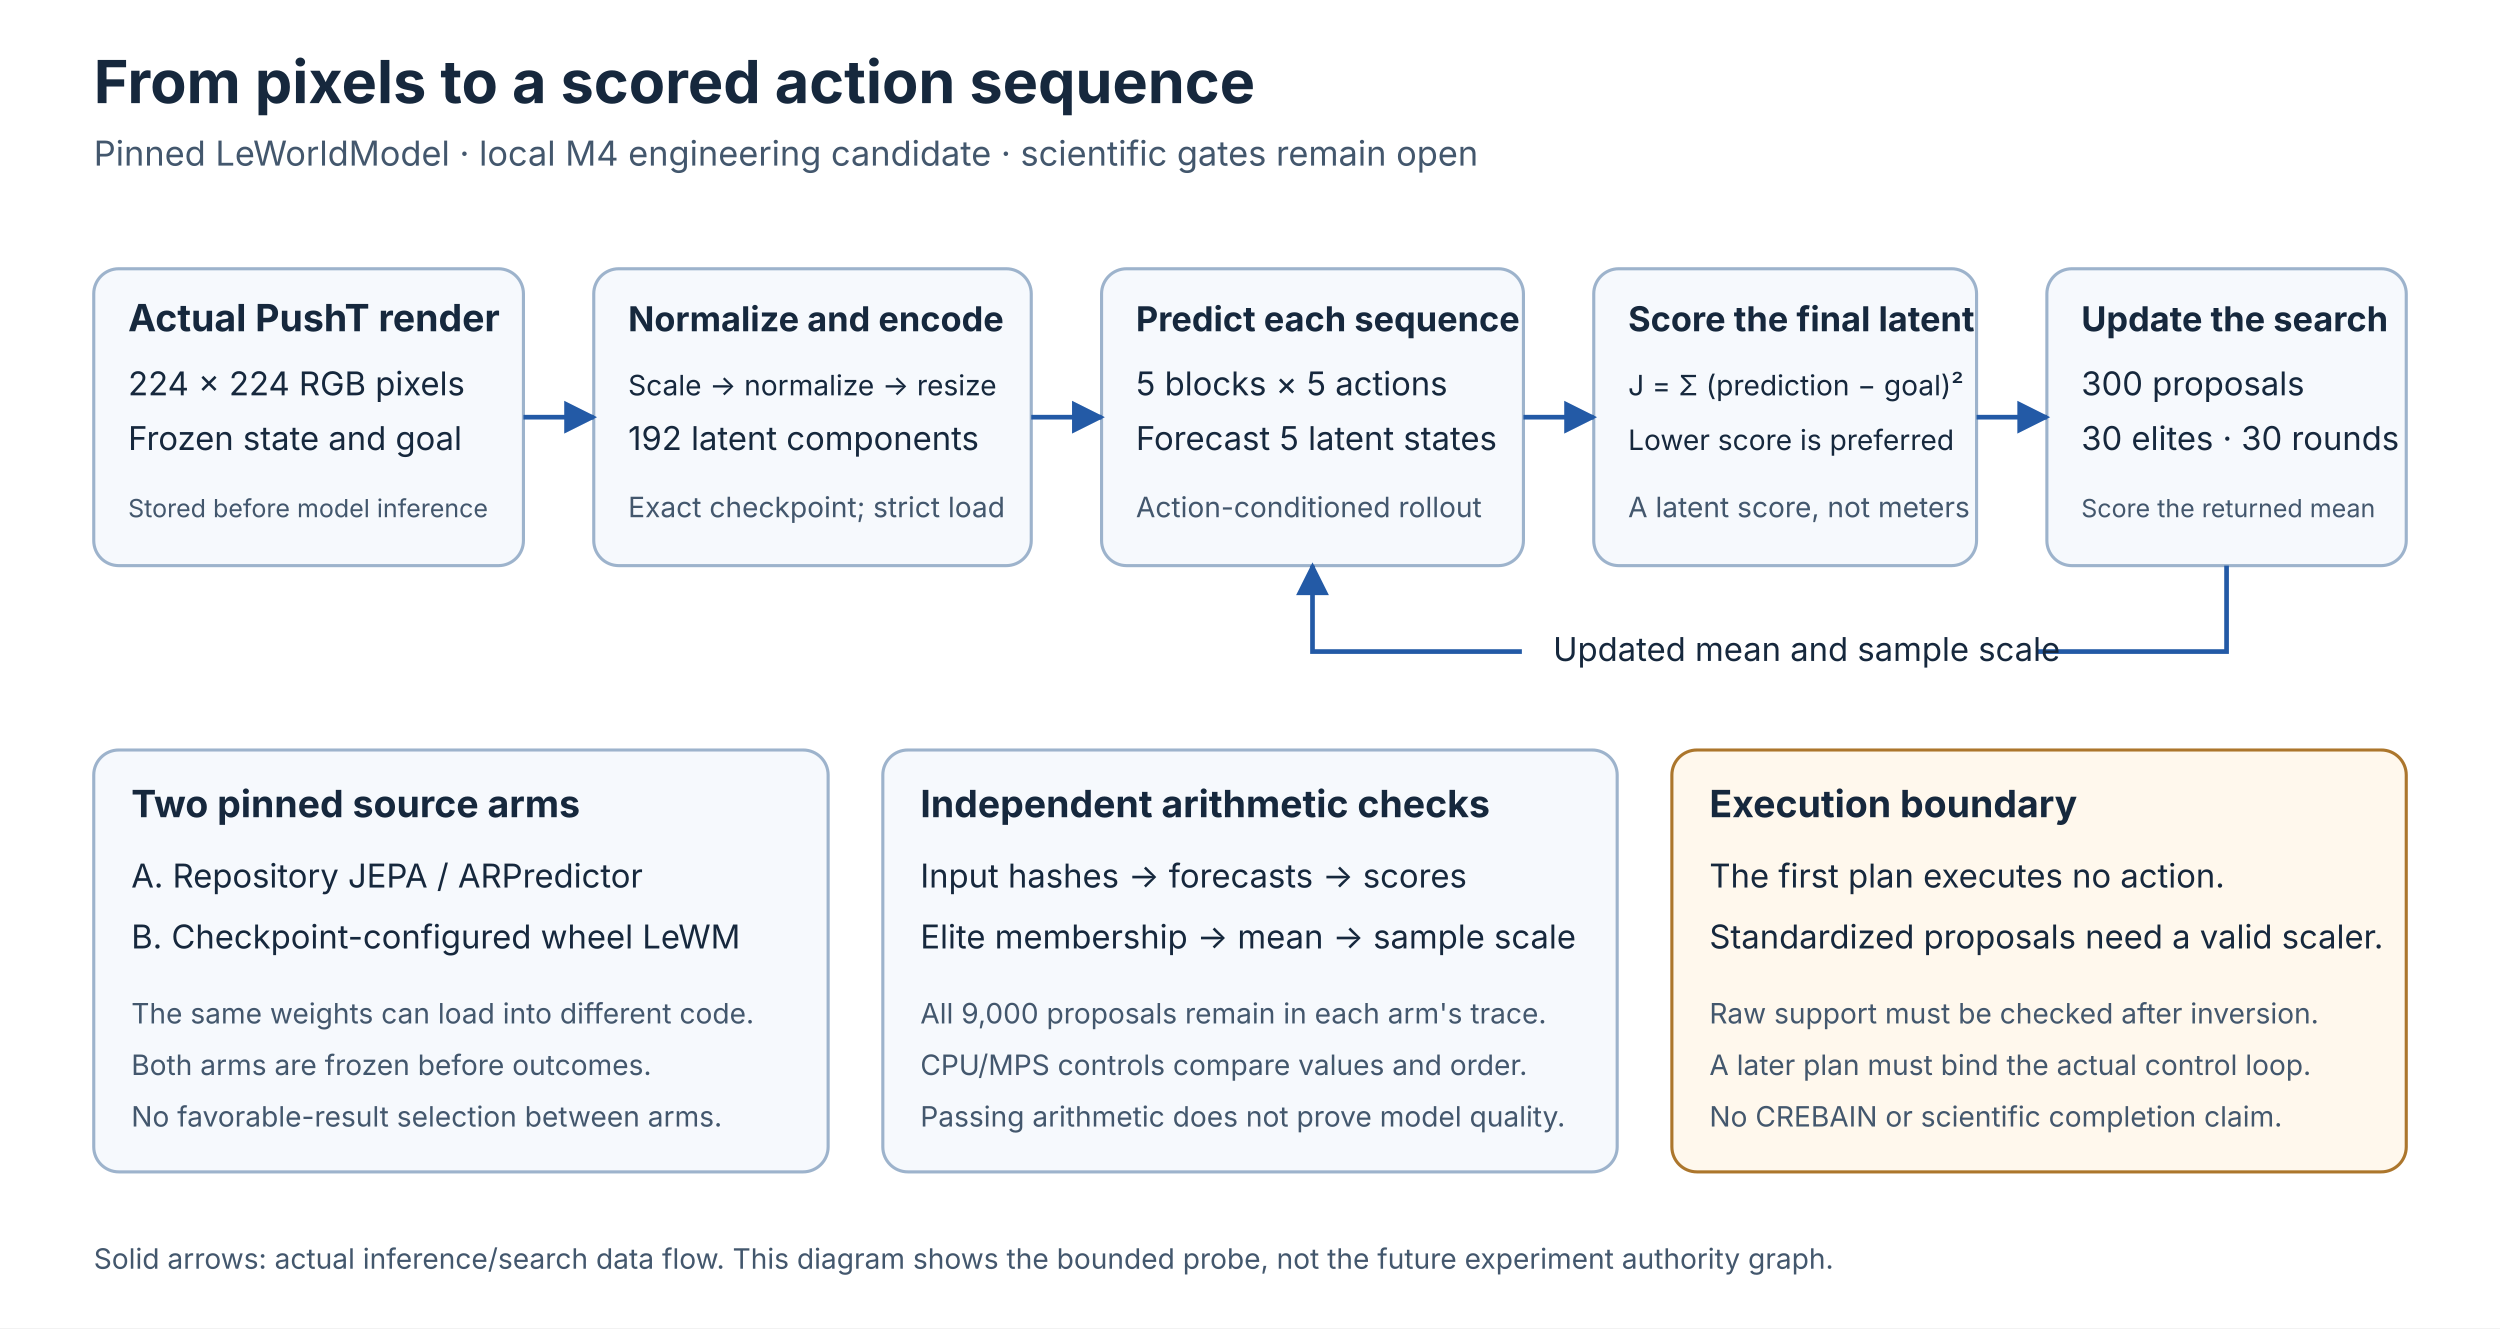
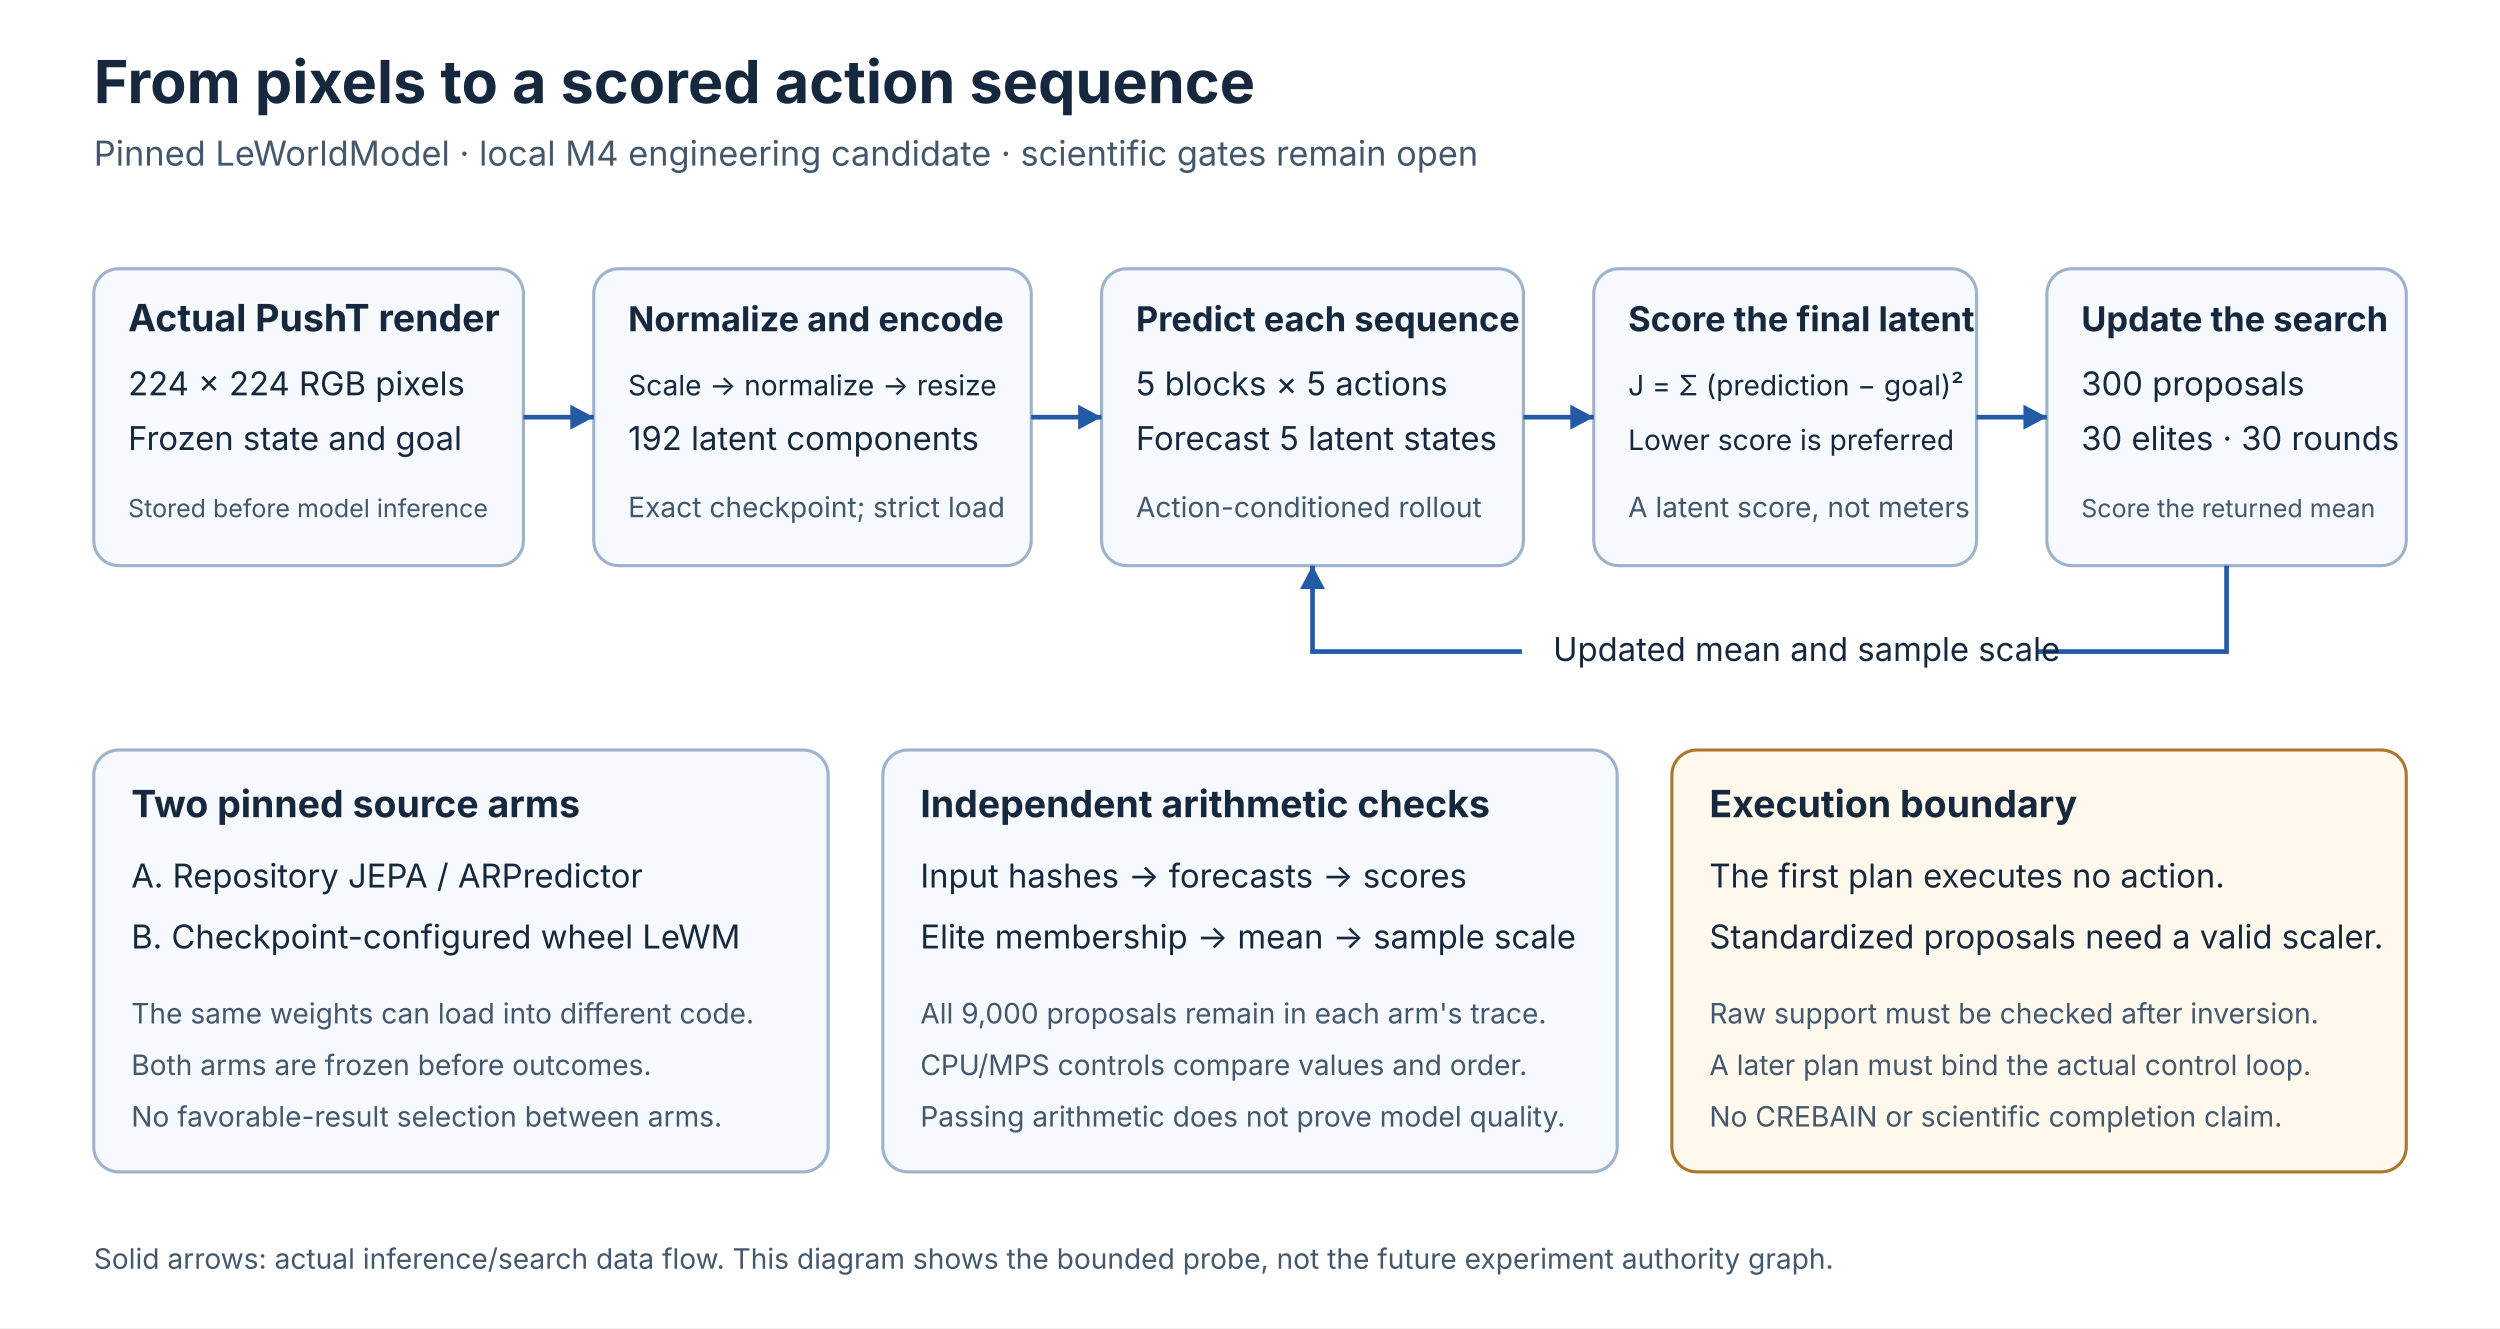
<svg xmlns="http://www.w3.org/2000/svg" viewBox="0 0 1600 850" role="img" aria-labelledby="title desc">
  <defs>
-     <marker id="arrow" viewBox="0 0 10 10" refX="9" refY="5" markerWidth="7" markerHeight="7" orient="auto-start-reverse">
-       <path d="M 0 0 L 10 5 L 0 10 z" fill="#235aa6" />
-     </marker>
    <style>
      text{font-family:system-ui,-apple-system,Segoe UI,sans-serif;fill:#16283d}
      .heading{font-size:38px;font-weight:750}.sub{font-size:22px;fill:#43576d}
      .name{font-size:24px;font-weight:700}.body{font-size:21px}.small{font-size:18px;fill:#43576d}
      .box{fill:#f6f9fd;stroke:#9db3cc;stroke-width:2;rx:16}
-       .edge{fill:none;stroke:#235aa6;stroke-width:3;marker-end:url(#arrow)}
+       .edge{fill:none;stroke:#235aa6;stroke-width:3}
      .audit{fill:none;stroke:#566b81;stroke-width:2;stroke-dasharray:4 7}
    </style>
  </defs>
  <rect width="1600" height="850" fill="#fff" />
  <text class="heading" x="60" y="66">From pixels to a scored action sequence</text>
  <text class="sub" x="60" y="106">Pinned LeWorldModel · local M4 engineering candidate · scientific gates remain open</text>
  <rect class="box" x="60" y="172" width="275" height="190" />
  <text class="name" x="82" y="212">Actual PushT render</text>
  <text class="body" x="82" y="253">224 × 224 RGB pixels</text>
  <text class="body" x="82" y="288">Frozen state and goal</text>
  <text class="small" x="82" y="331" style="font-size:16px">Stored before model inference</text>
  <rect class="box" x="380" y="172" width="280" height="190" />
  <text class="name" x="402" y="212" style="font-size:22px">Normalize and encode</text>
  <text class="body" x="402" y="253" style="font-size:18px">Scale → normalize → resize</text>
  <text class="body" x="402" y="288">192 latent components</text>
  <text class="small" x="402" y="331">Exact checkpoint; strict load</text>
  <rect class="box" x="705" y="172" width="270" height="190" />
  <text class="name" x="727" y="212" style="font-size:22px">Predict each sequence</text>
  <text class="body" x="727" y="253">5 blocks × 5 actions</text>
  <text class="body" x="727" y="288">Forecast 5 latent states</text>
  <text class="small" x="727" y="331">Action-conditioned rollout</text>
  <rect class="box" x="1020" y="172" width="245" height="190" />
  <text class="name" x="1042" y="212" style="font-size:22px">Score the final latent</text>
  <text class="body" x="1042" y="253" style="font-size:18px">J = Σ (prediction − goal)²</text>
  <text class="body" x="1042" y="288" style="font-size:18px">Lower score is preferred</text>
  <text class="small" x="1042" y="331">A latent score, not meters</text>
  <rect class="box" x="1310" y="172" width="230" height="190" />
  <text class="name" x="1332" y="212" style="font-size:22px">Update the search</text>
  <text class="body" x="1332" y="253">300 proposals</text>
  <text class="body" x="1332" y="288">30 elites · 30 rounds</text>
  <text class="small" x="1332" y="331" style="font-size:16px">Score the returned mean</text>
  <path class="edge" d="M335 267H380" />
  <path class="edge" d="M660 267H705" />
  <path class="edge" d="M975 267H1020" />
  <path class="edge" d="M1265 267H1310" />
  <path class="edge" d="M1425 362V417H840V362" />
+   <path fill="#235aa6" d="M365 259L380 267L365 275Z M690 259L705 267L690 275Z M1005 259L1020 267L1005 275Z M1295 259L1310 267L1295 275Z M832 377L840 362L848 377Z" />
  <rect x="974" y="395" width="330" height="42" fill="#fff" />
  <text class="body" x="994" y="423">Updated mean and sample scale</text>
  <rect class="box" x="60" y="480" width="470" height="270" />
  <text class="name" x="84" y="523">Two pinned source arms</text>
  <text class="body" x="84" y="568">A. Repository JEPA / ARPredictor</text>
  <text class="body" x="84" y="607">B. Checkpoint-configured wheel LeWM</text>
  <text class="small" x="84" y="655">The same weights can load into different code.</text>
  <text class="small" x="84" y="688">Both arms are frozen before outcomes.</text>
  <text class="small" x="84" y="721">No favorable-result selection between arms.</text>
  <rect class="box" x="565" y="480" width="470" height="270" />
  <text class="name" x="589" y="523">Independent arithmetic checks</text>
  <text class="body" x="589" y="568">Input hashes → forecasts → scores</text>
  <text class="body" x="589" y="607">Elite membership → mean → sample scale</text>
  <text class="small" x="589" y="655">All 9,000 proposals remain in each arm's trace.</text>
  <text class="small" x="589" y="688">CPU/MPS controls compare values and order.</text>
  <text class="small" x="589" y="721">Passing arithmetic does not prove model quality.</text>
  <rect x="1070" y="480" width="470" height="270" rx="16" fill="#fff8ed" stroke="#ac762c" stroke-width="2" />
  <text class="name" x="1094" y="523">Execution boundary</text>
  <text class="body" x="1094" y="568">The first plan executes no action.</text>
  <text class="body" x="1094" y="607">Standardized proposals need a valid scaler.</text>
  <text class="small" x="1094" y="655">Raw support must be checked after inversion.</text>
  <text class="small" x="1094" y="688">A later plan must bind the actual control loop.</text>
  <text class="small" x="1094" y="721">No CREBAIN or scientific completion claim.</text>
  <text class="small" x="60" y="812">Solid arrows: actual inference/search data flow. This diagram shows the bounded probe, not the future experiment authority graph.</text>
</svg>
